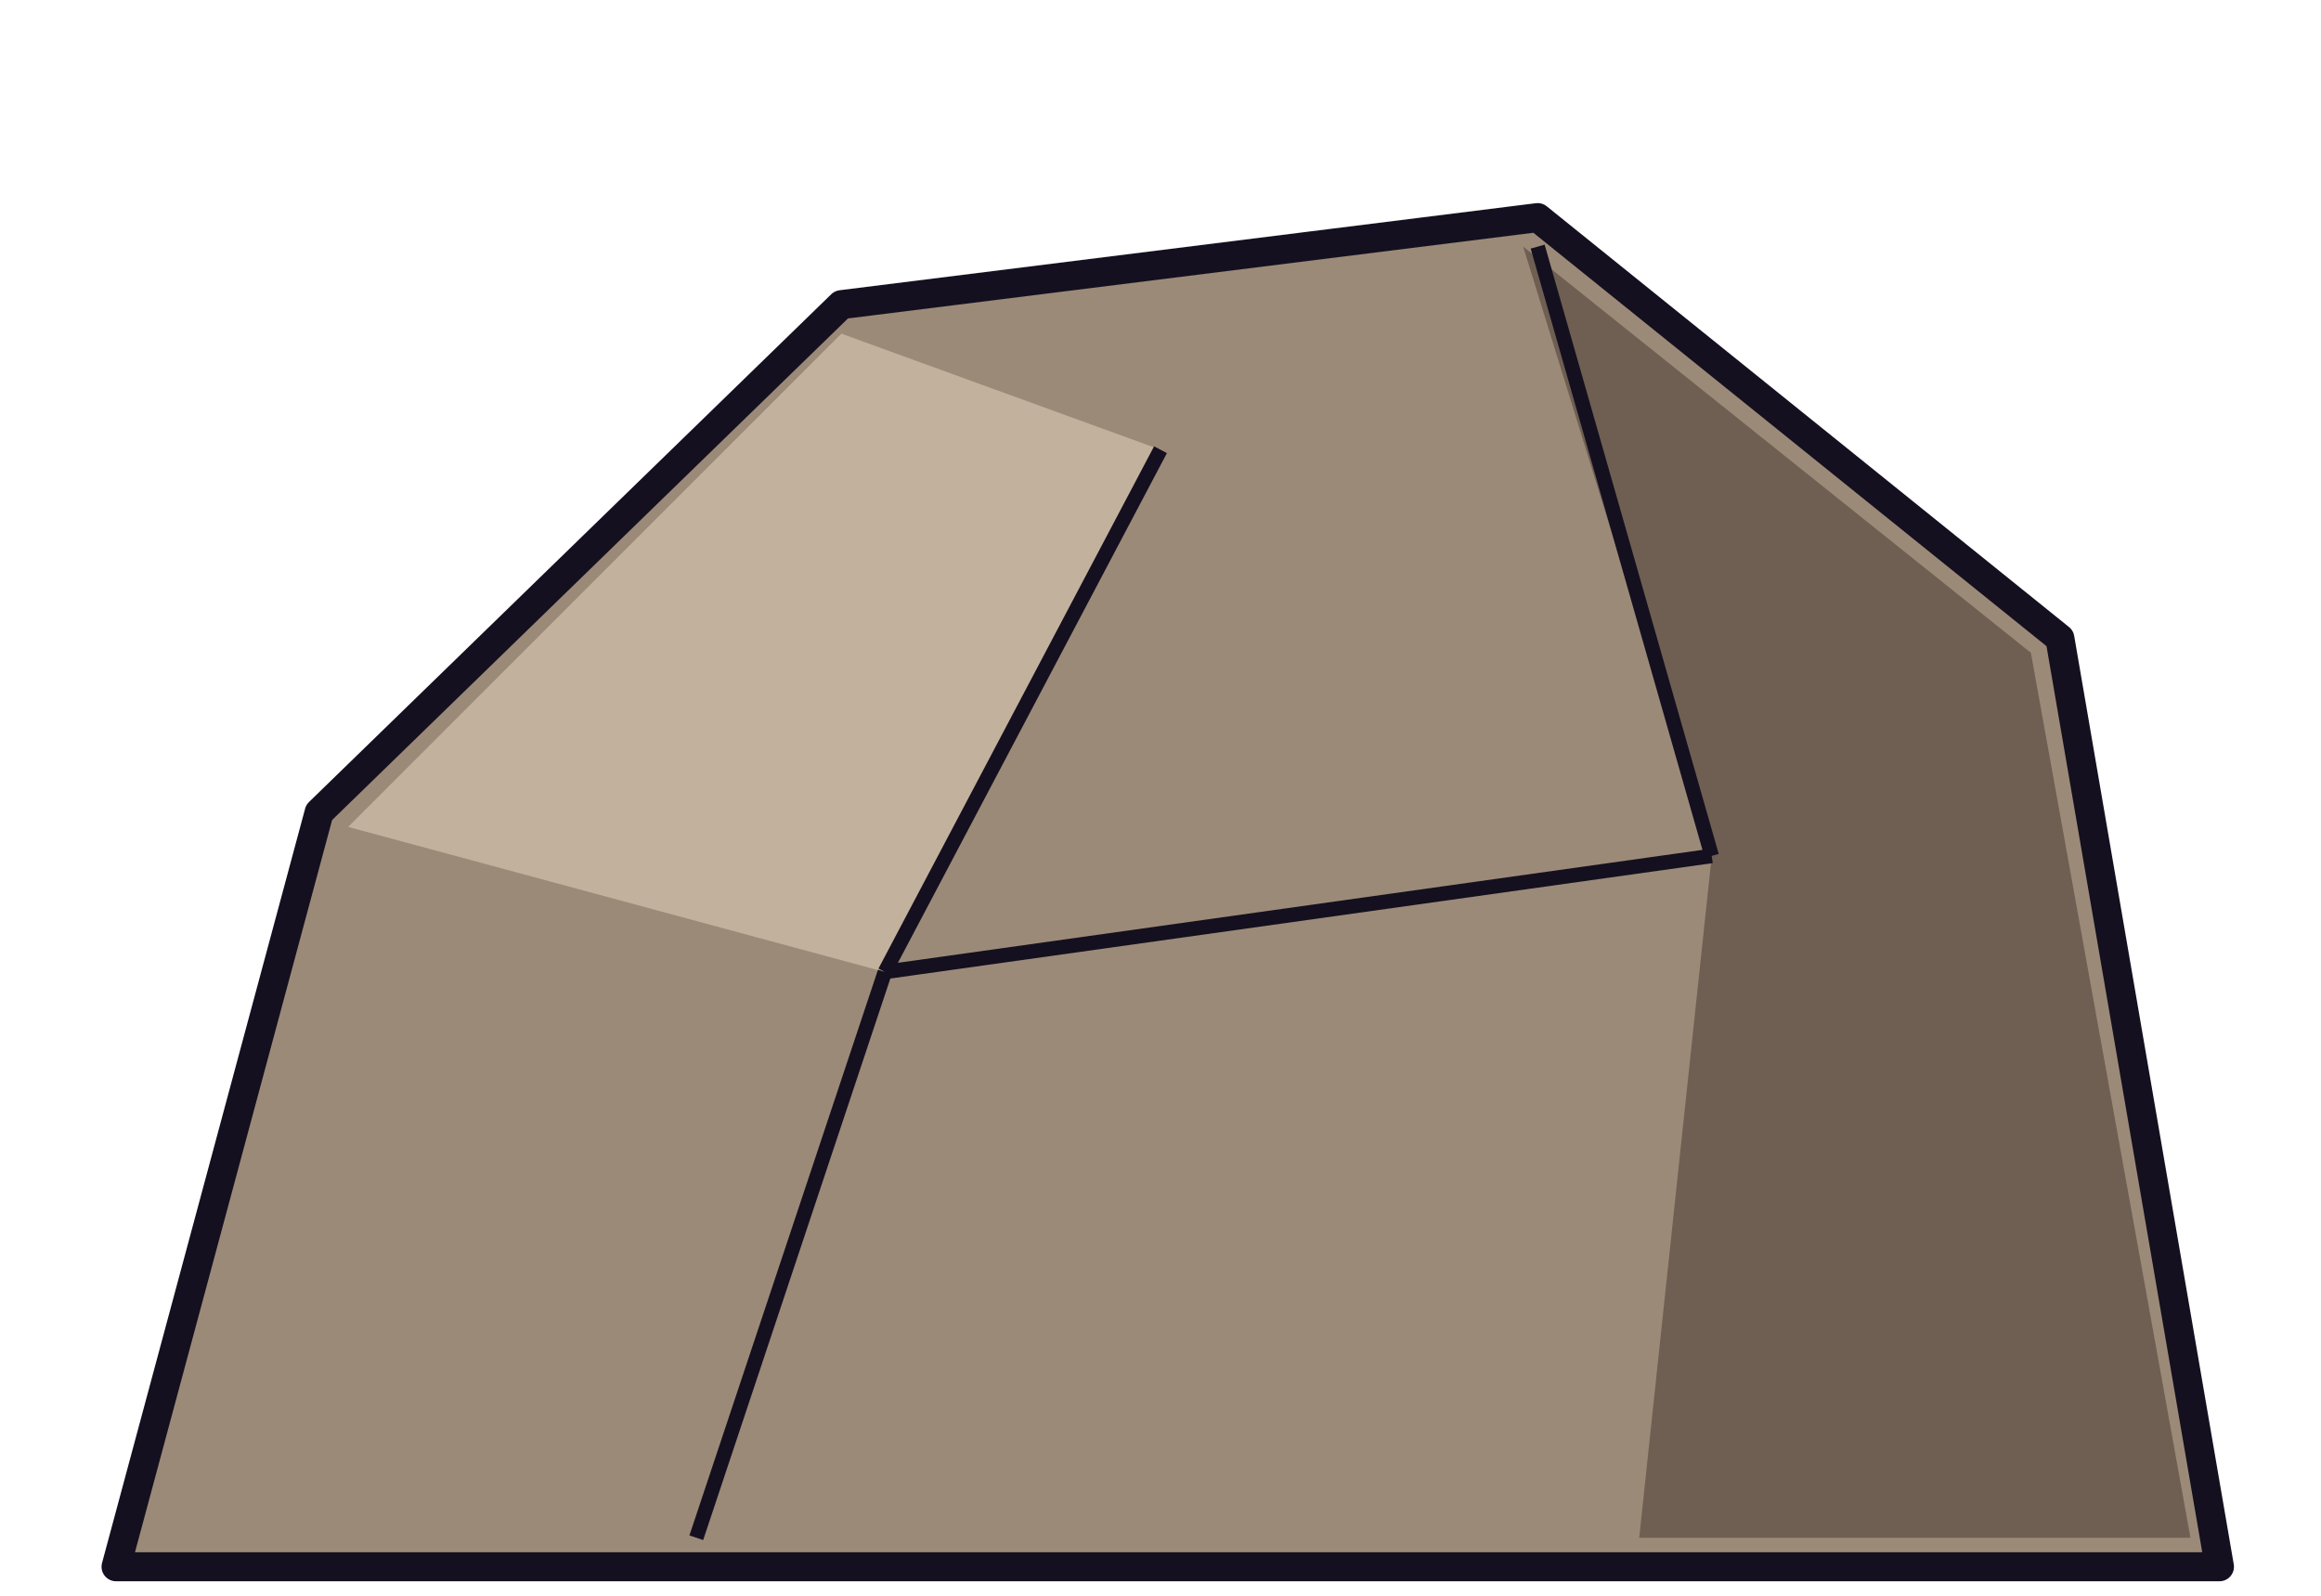
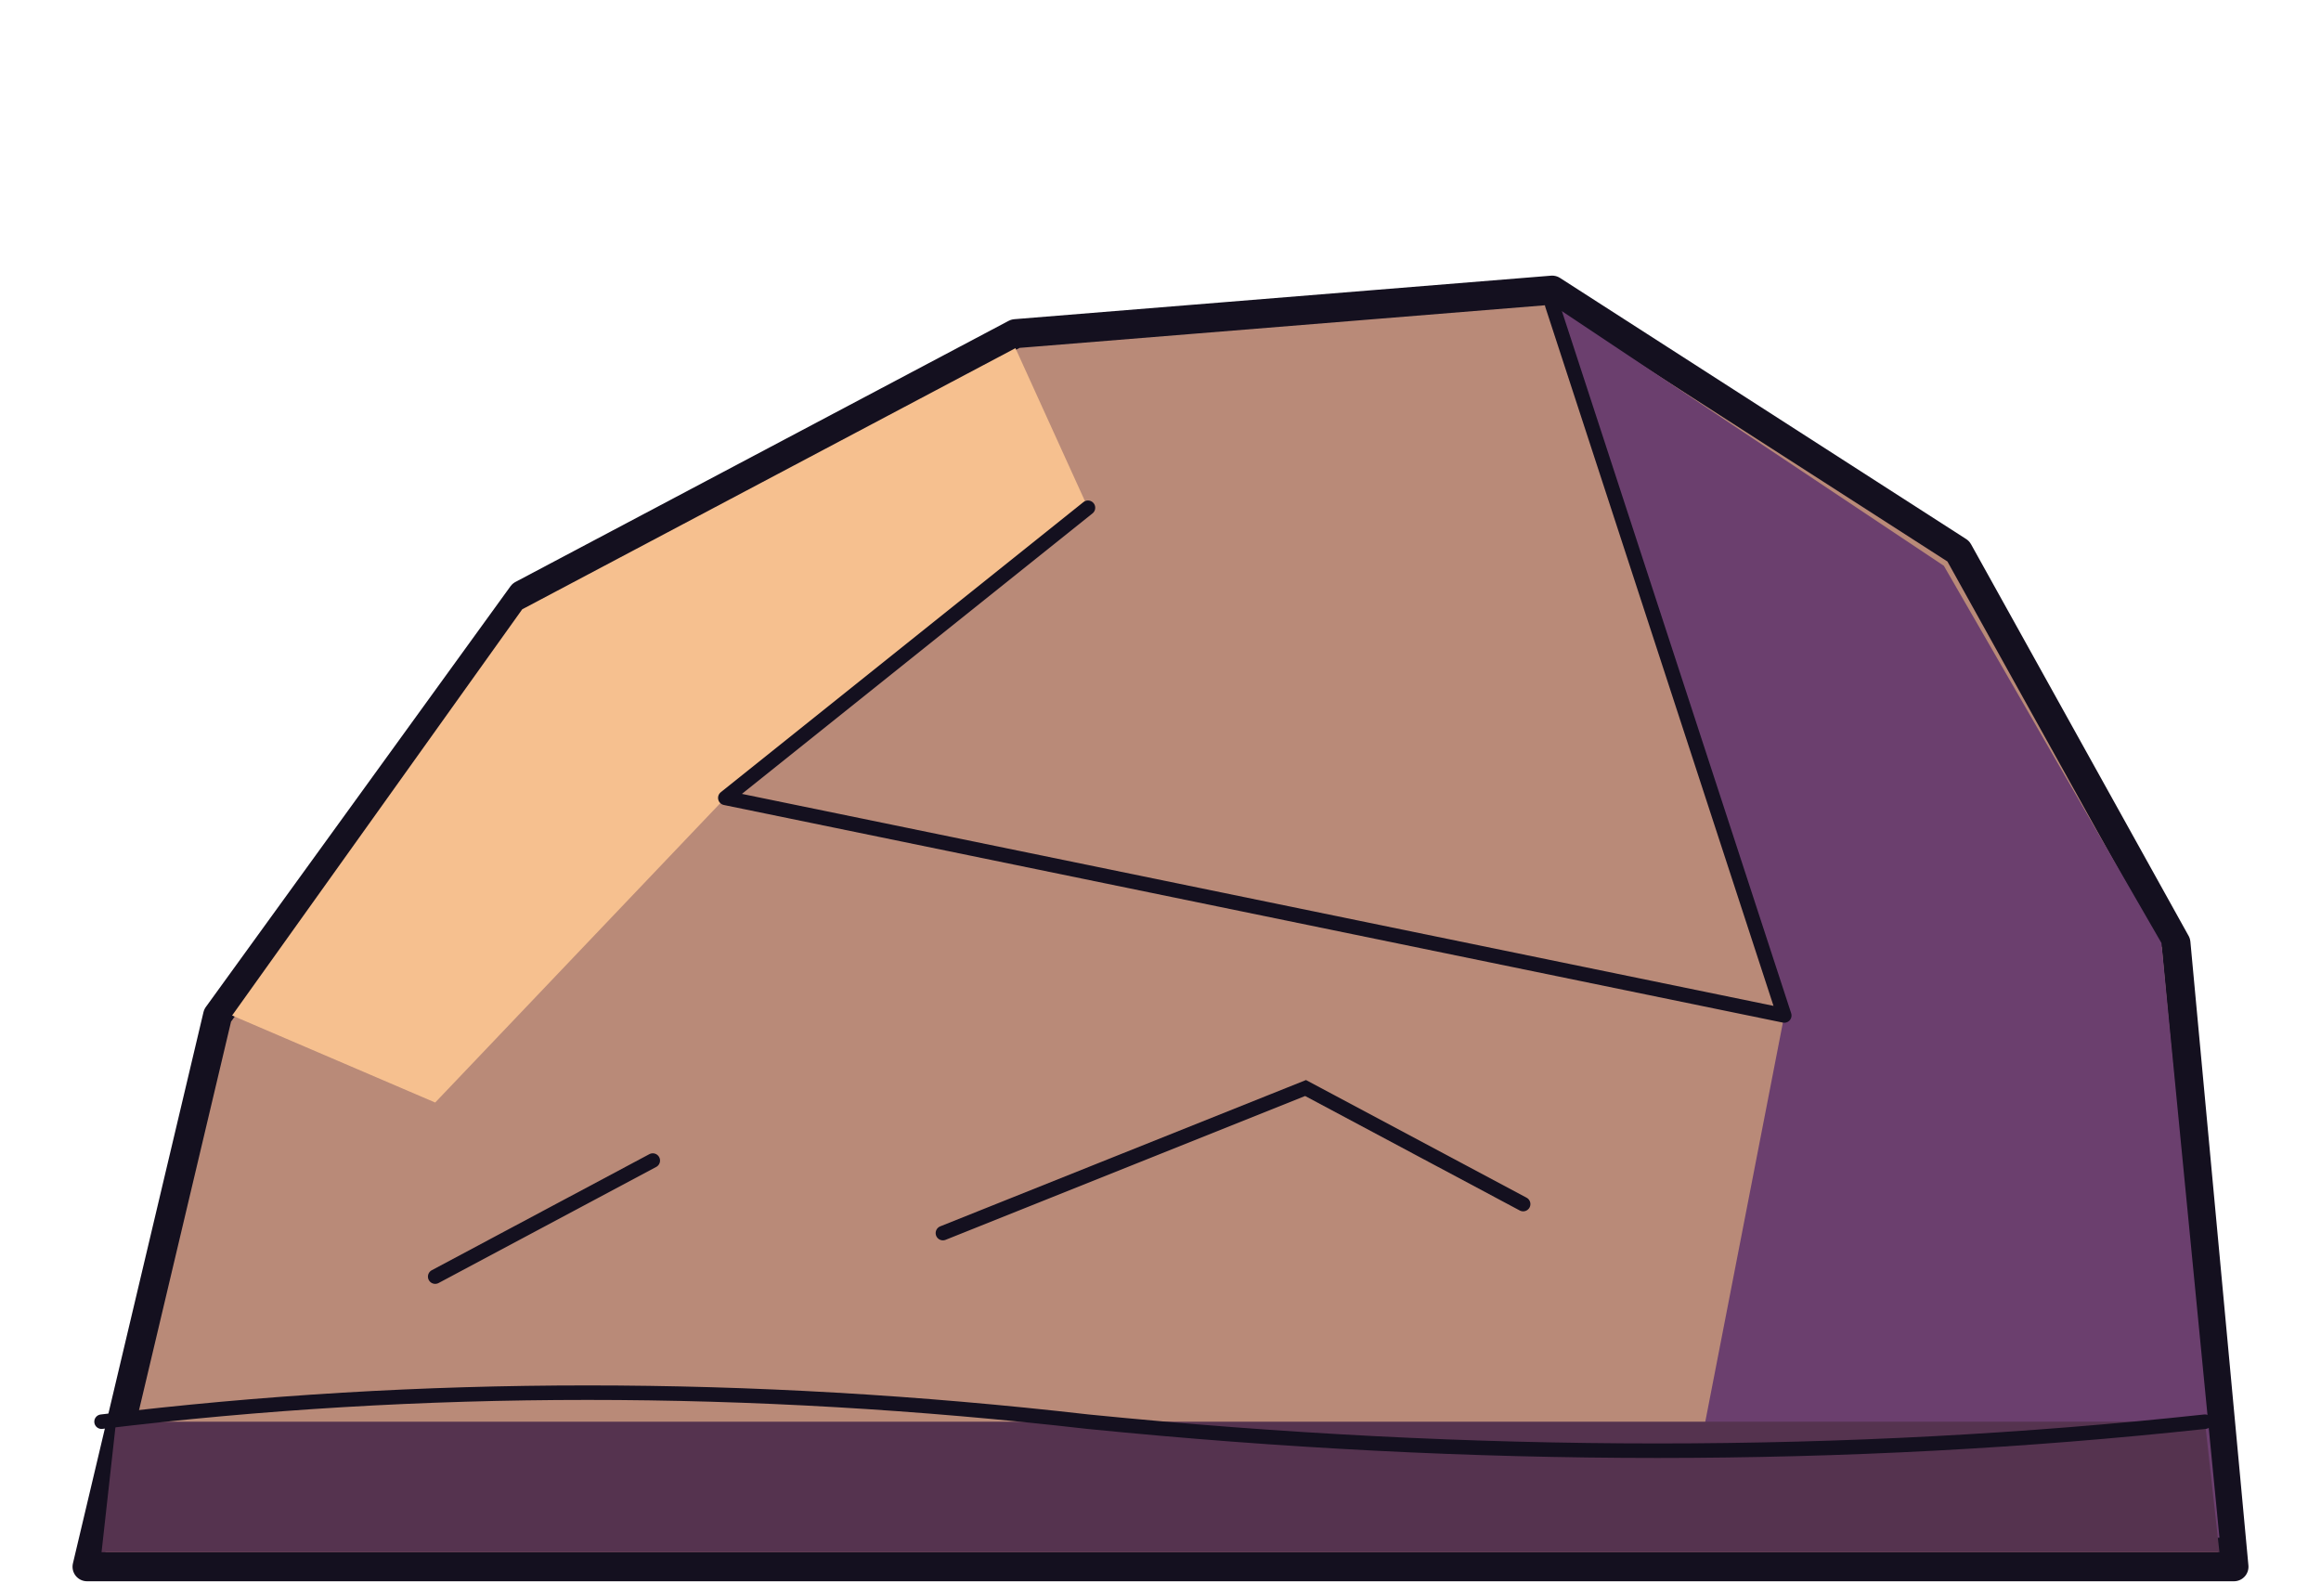
<svg xmlns="http://www.w3.org/2000/svg" width="320" height="220" viewBox="0 0 320 220">
-   <polygon points="16,216 44,112 116,42 212,30 284,88 306,216" fill="#9C8A78" stroke="#14101F" stroke-width="4" stroke-linejoin="round" />
-   <polygon points="48,114 116,46 160,62 122,134" fill="#C2B19D" />
-   <polygon points="210,34 280,90 302,212 226,212 236,118" fill="#6E5F52" />
-   <path d="M122 134 L160 62 M122 134 L236 118 M236 118 L212 34 M122 134 L96 212" stroke="#14101F" stroke-width="2" fill="none" />
+   <polygon points="12,216 30,140 72,82 140,46 214,40 270,76 300,130 308,216" fill="#B98A78" stroke="#14101F" stroke-width="4" stroke-linejoin="round" />
+   <polygon points="32,140 72,84 140,48 150,70 100,110 60,152" fill="#F6C08F" />
+   <polygon points="214,42 268,78 298,130 306,212 232,212 246,140" fill="#6B3F6E" />
+   <polygon points="16,196 304,196 306,214 14,214" fill="#55334F" />
+   <path d="M100 110 L150 70 M100 110 L246 140 M246 140 L214 42 M130 170 L180 150 L210 166 M60 176 L90 160" stroke="#14101F" stroke-width="2" fill="none" stroke-linecap="round" />
+   <path d="M14 196 Q80 188 150 196 Q230 204 304 196" stroke="#14101F" stroke-width="2" fill="none" stroke-linecap="round" />
</svg>
